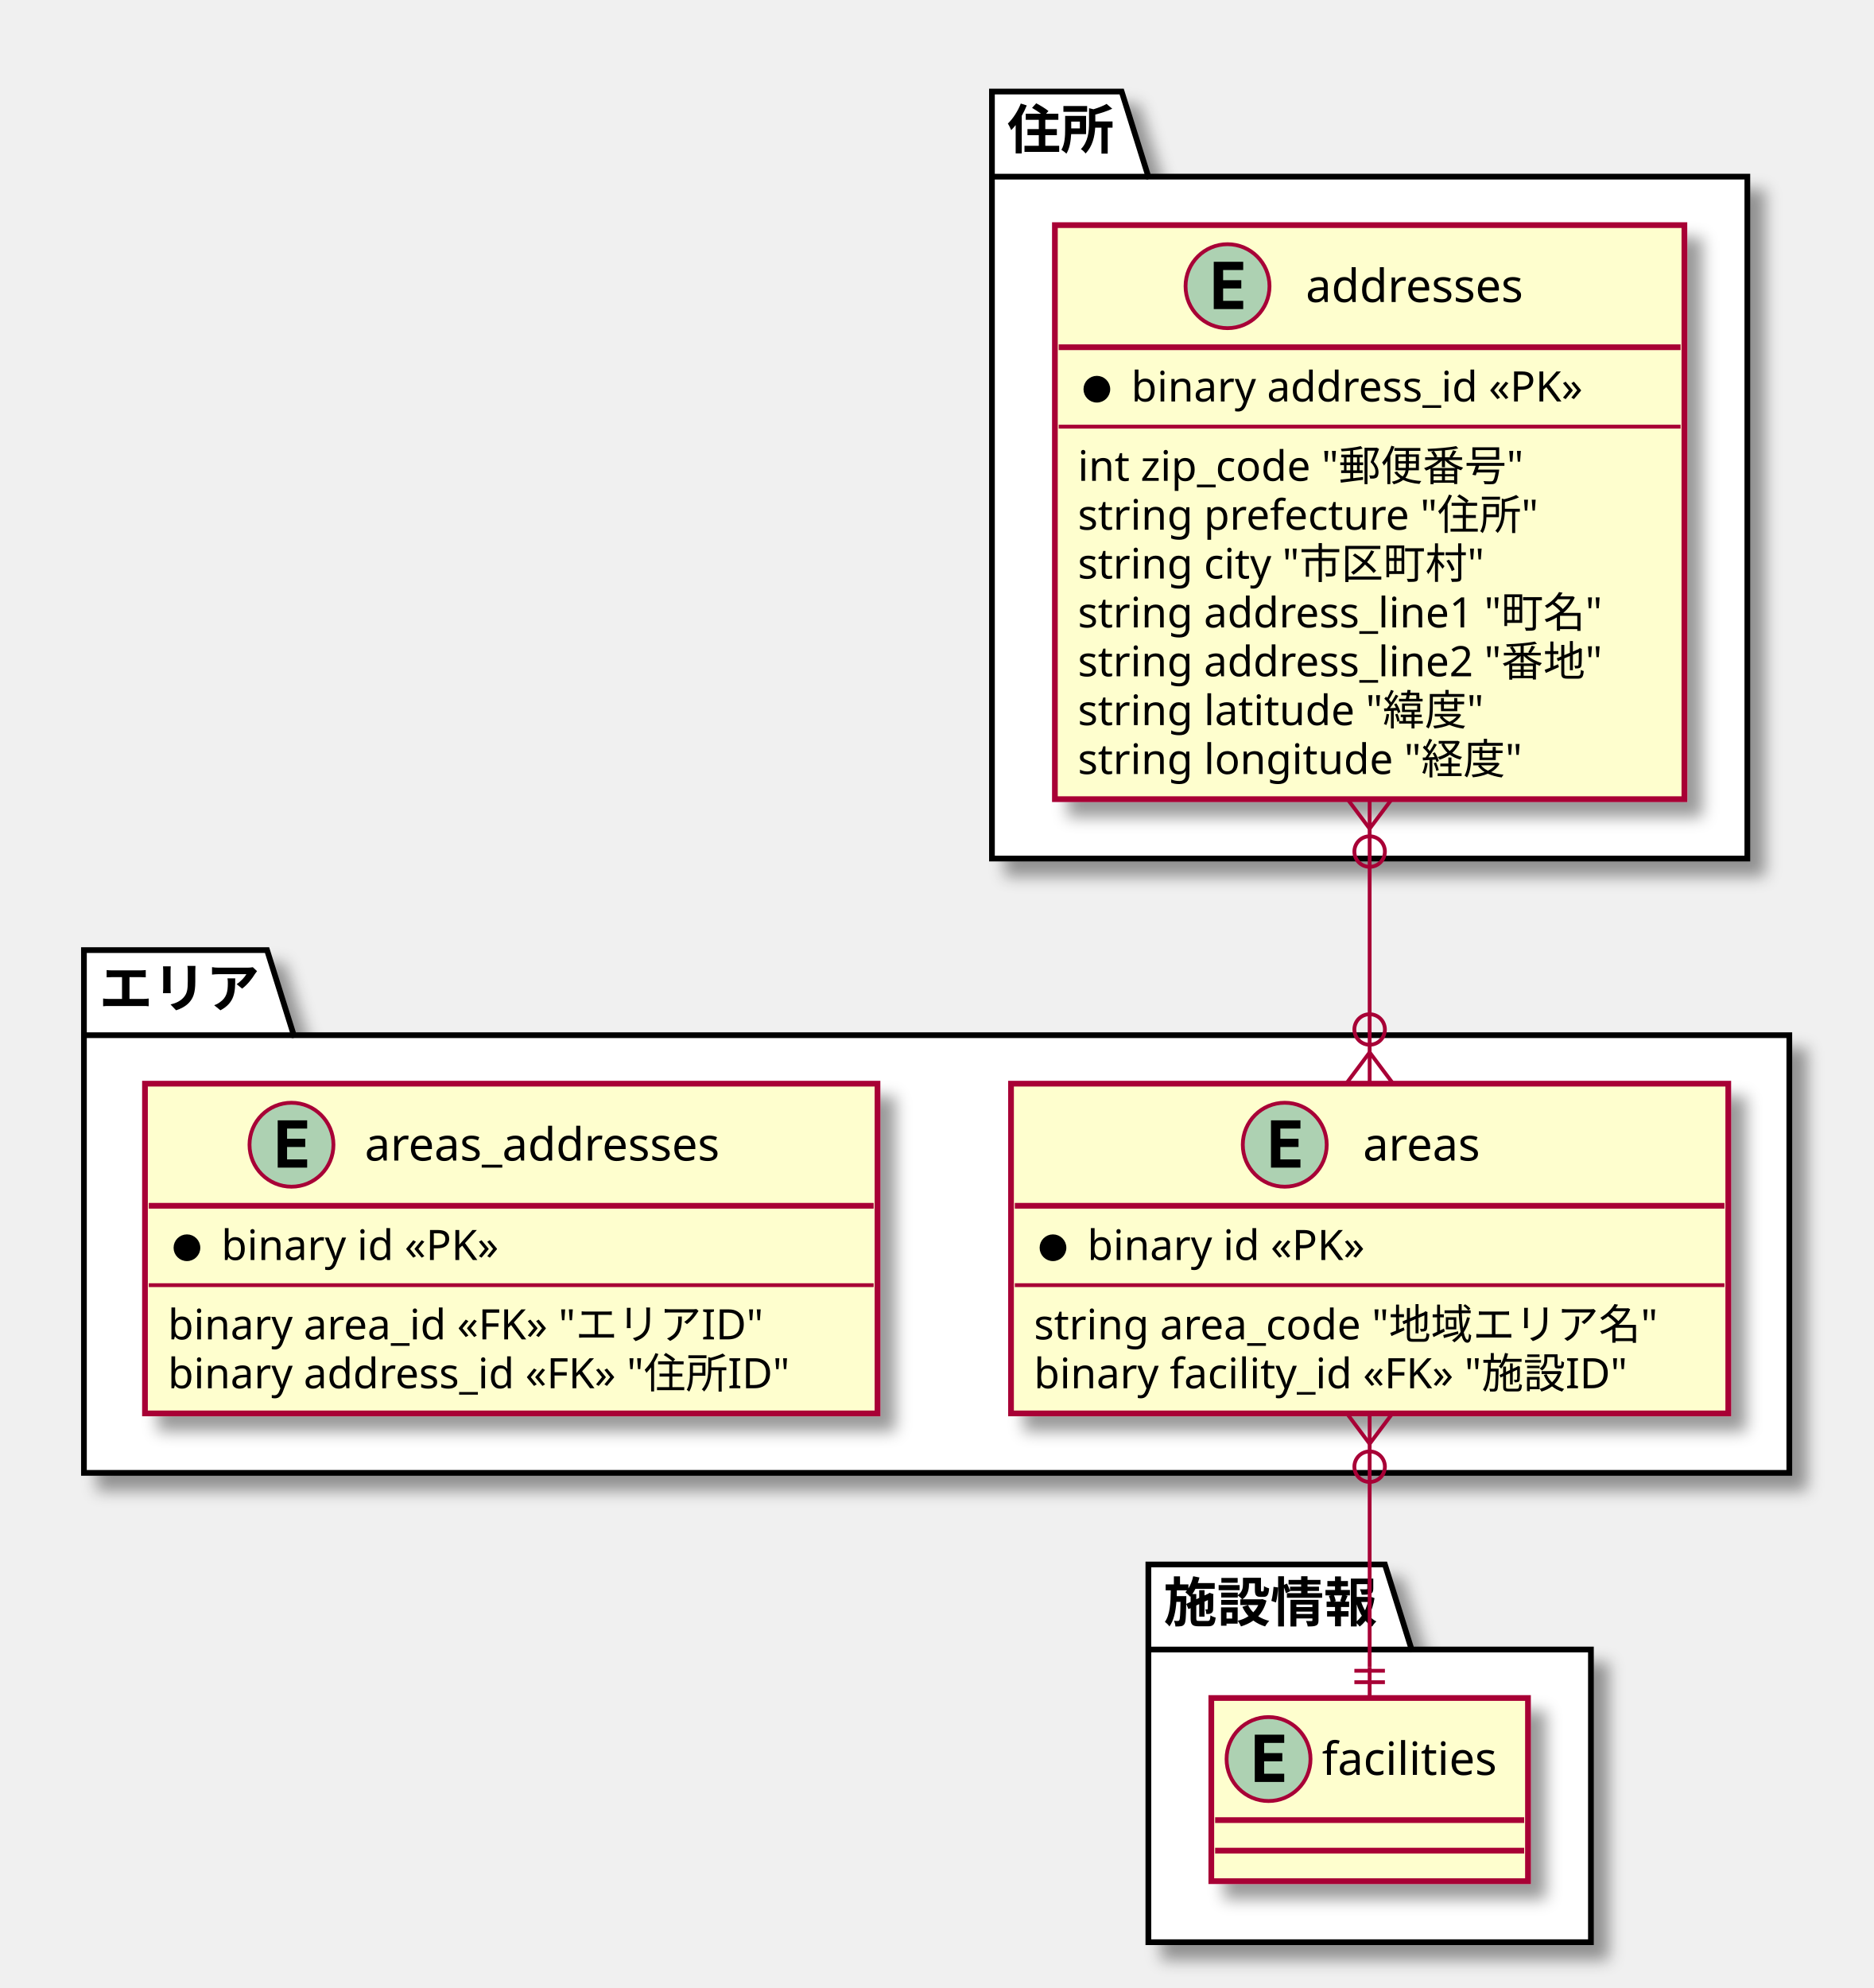
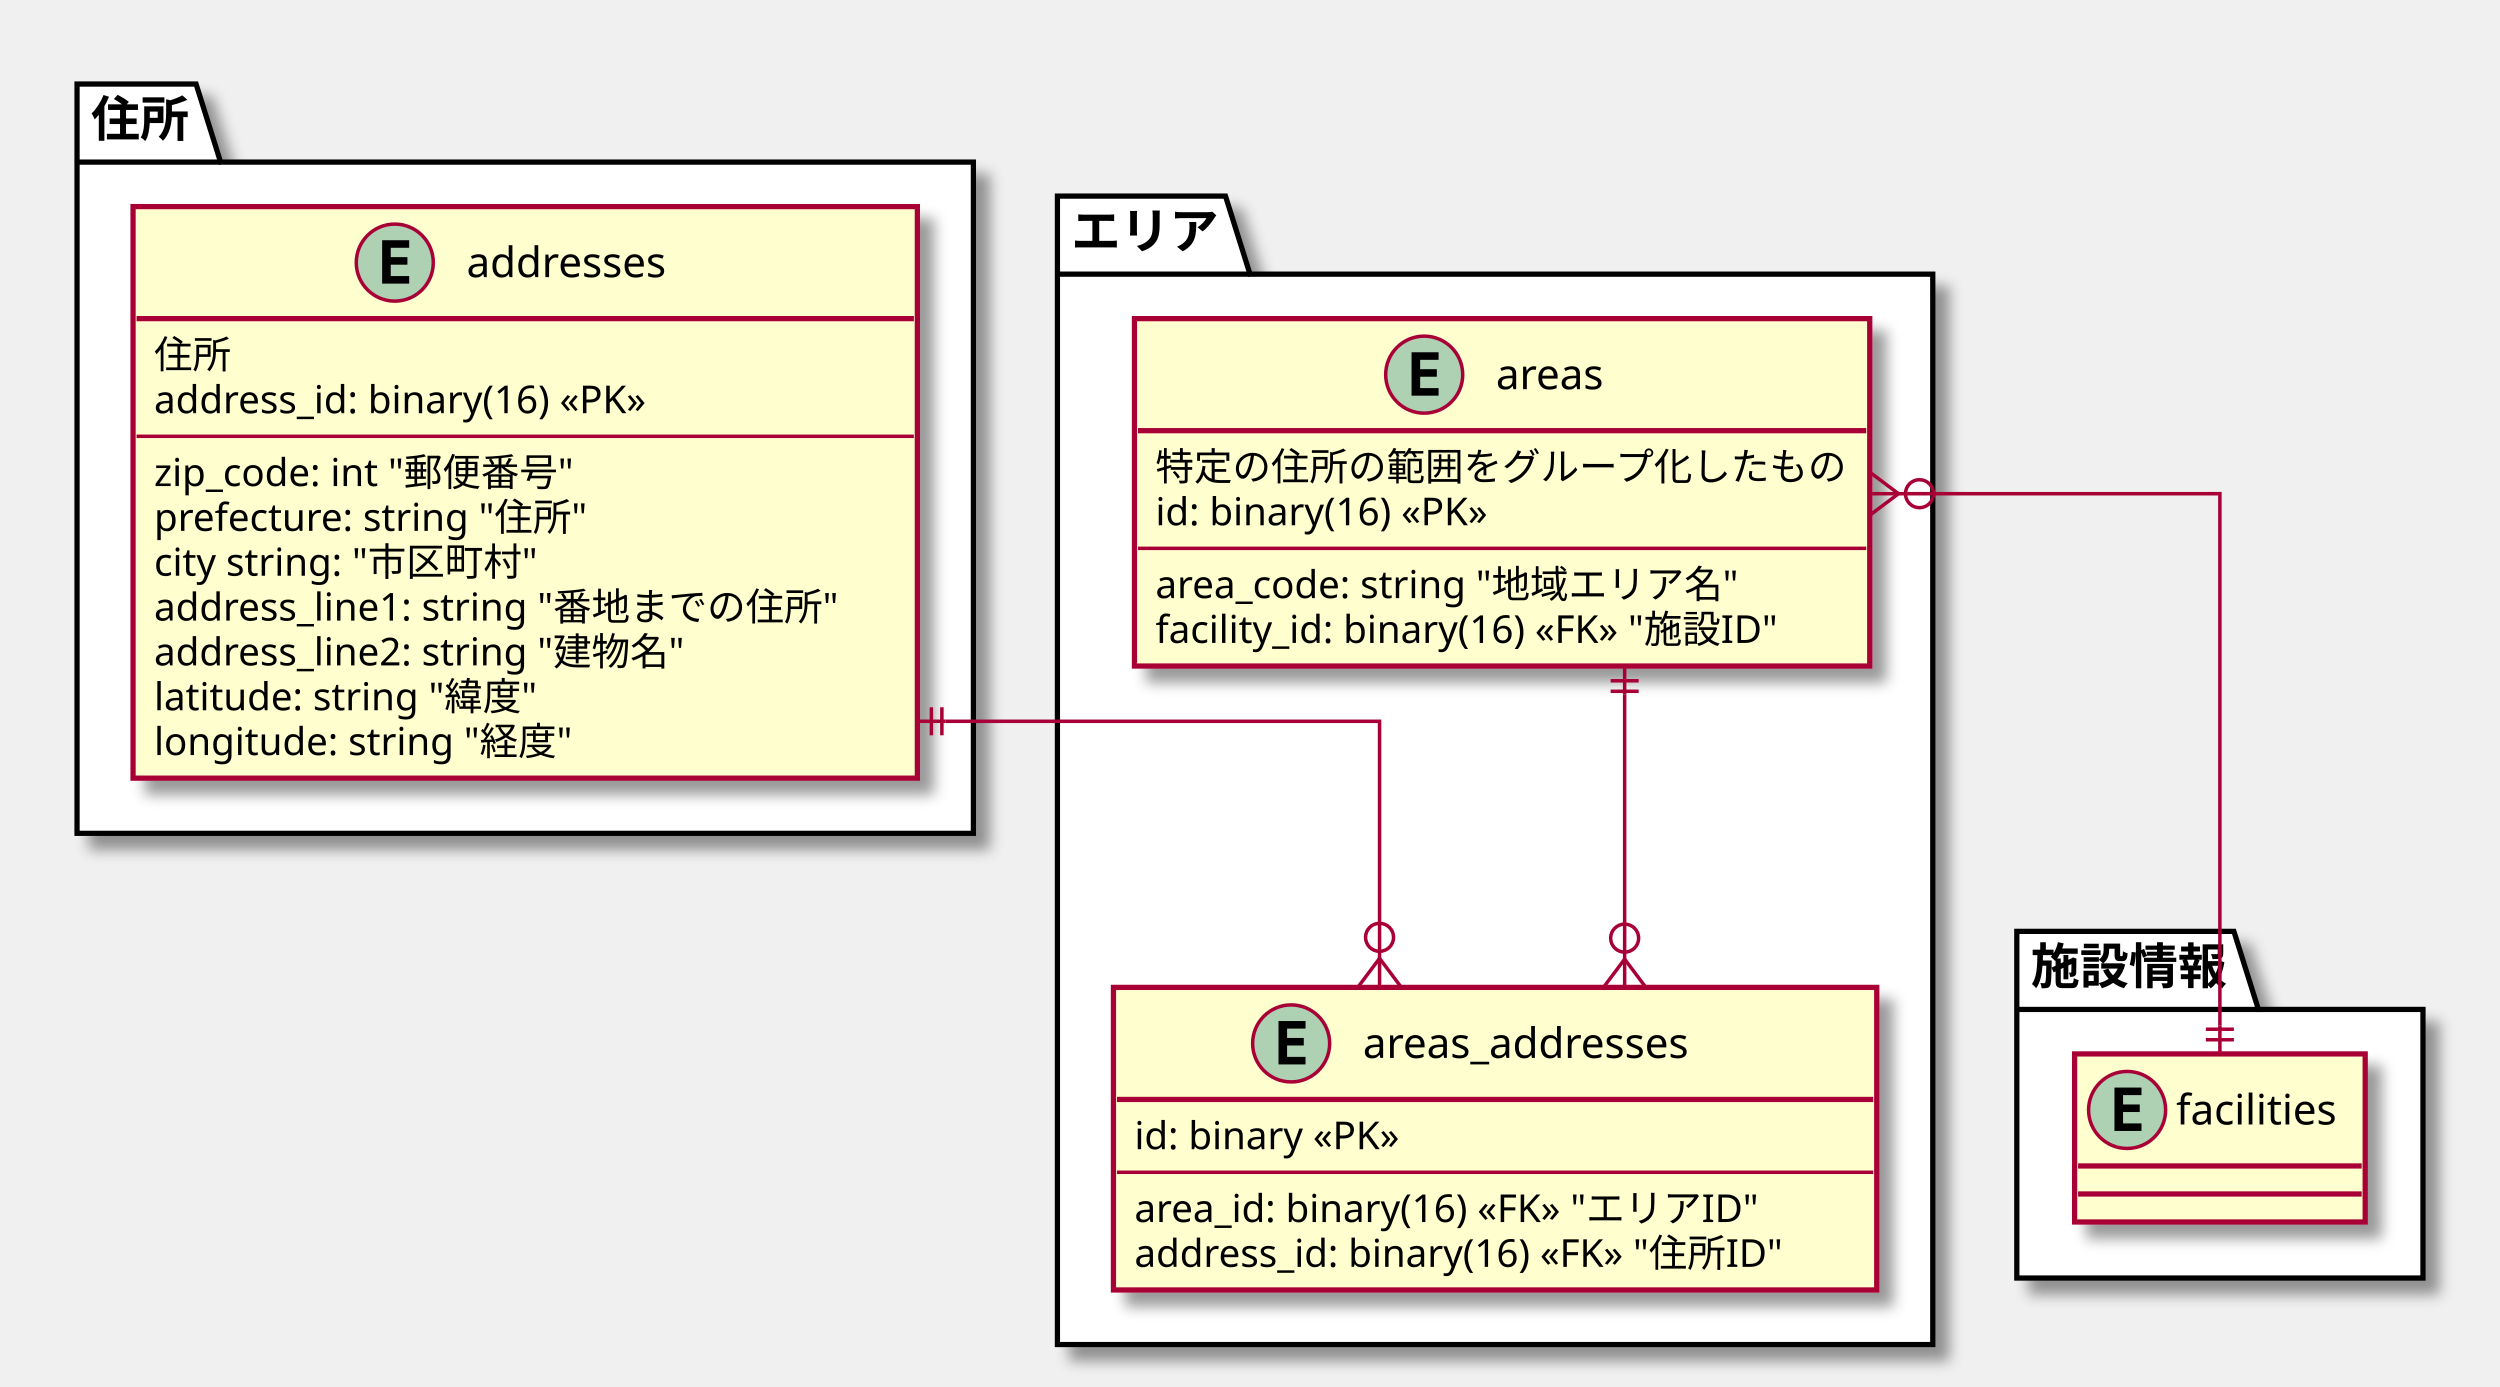
- <svg xmlns="http://www.w3.org/2000/svg" contentScriptType="application/ecmascript" contentStyleType="text/css" height="521px" preserveAspectRatio="none" style="width:491px;height:521px;" version="1.1" viewBox="0 0 491 521" width="491px" zoomAndPan="magnify">
+ <svg xmlns="http://www.w3.org/2000/svg" contentScriptType="application/ecmascript" contentStyleType="text/css" height="396px" preserveAspectRatio="none" style="width:714px;height:396px;" version="1.1" viewBox="0 0 714 396" width="714px" zoomAndPan="magnify">
  <defs>
-     <filter height="300%" id="fie92836uk3f9" width="300%" x="-1" y="-1">
+     <filter height="300%" id="fwkbqhp5b50uu" width="300%" x="-1" y="-1">
      <feGaussianBlur result="blurOut" stdDeviation="2.0" />
      <feColorMatrix in="blurOut" result="blurOut2" type="matrix" values="0 0 0 0 0 0 0 0 0 0 0 0 0 0 0 0 0 0 .4 0" />
      <feOffset dx="4.0" dy="4.0" in="blurOut2" result="blurOut3" />
      <feBlend in="SourceGraphic" in2="blurOut3" mode="normal" />
    </filter>
  </defs>
  <g>
-     <polygon fill="#FFFFFF" filter="url(#fie92836uk3f9)" points="301,410,363,410,370,432.297,417,432.297,417,509,301,509,301,410" style="stroke: #000000; stroke-width: 1.5;" />
-     <line style="stroke: #000000; stroke-width: 1.5;" x1="301" x2="370" y1="432.297" y2="432.297" />
-     <text fill="#000000" font-family="sans-serif" font-size="14" font-weight="bold" lengthAdjust="spacingAndGlyphs" textLength="56" x="305" y="424.995">施設情報</text>
-     <polygon fill="#FFFFFF" filter="url(#fie92836uk3f9)" points="260,24,294,24,301,46.297,458,46.297,458,225,260,225,260,24" style="stroke: #000000; stroke-width: 1.5;" />
-     <line style="stroke: #000000; stroke-width: 1.5;" x1="260" x2="301" y1="46.297" y2="46.297" />
-     <text fill="#000000" font-family="sans-serif" font-size="14" font-weight="bold" lengthAdjust="spacingAndGlyphs" textLength="28" x="264" y="38.995">住所</text>
-     <polygon fill="#FFFFFF" filter="url(#fie92836uk3f9)" points="22,249,70,249,77,271.297,469,271.297,469,386,22,386,22,249" style="stroke: #000000; stroke-width: 1.5;" />
-     <line style="stroke: #000000; stroke-width: 1.5;" x1="22" x2="77" y1="271.297" y2="271.297" />
-     <text fill="#000000" font-family="sans-serif" font-size="14" font-weight="bold" lengthAdjust="spacingAndGlyphs" textLength="42" x="26" y="263.995">エリア</text>
-     <rect fill="#FEFECE" filter="url(#fie92836uk3f9)" height="48" id="facilities" style="stroke: #A80036; stroke-width: 1.5;" width="83" x="317.5" y="445" />
-     <ellipse cx="332.5" cy="461" fill="#ADD1B2" rx="11" ry="11" style="stroke: #A80036; stroke-width: 1.0;" />
-     <path d="M336.609,467 L328.891,467 L328.891,454.609 L336.609,454.609 L336.609,456.766 L331.344,456.766 L331.344,459.438 L336.109,459.438 L336.109,461.594 L331.344,461.594 L331.344,464.844 L336.609,464.844 L336.609,467 Z " />
-     <text fill="#000000" font-family="sans-serif" font-size="12" lengthAdjust="spacingAndGlyphs" textLength="51" x="346.5" y="465.154">facilities</text>
-     <line style="stroke: #A80036; stroke-width: 1.5;" x1="318.5" x2="399.5" y1="477" y2="477" />
-     <line style="stroke: #A80036; stroke-width: 1.5;" x1="318.5" x2="399.5" y1="485" y2="485" />
-     <rect fill="#FEFECE" filter="url(#fie92836uk3f9)" height="150.438" id="addresses" style="stroke: #A80036; stroke-width: 1.5;" width="165" x="276.5" y="59" />
-     <ellipse cx="321.75" cy="75" fill="#ADD1B2" rx="11" ry="11" style="stroke: #A80036; stroke-width: 1.0;" />
-     <path d="M325.859,81 L318.141,81 L318.141,68.609 L325.859,68.609 L325.859,70.766 L320.594,70.766 L320.594,73.438 L325.359,73.438 L325.359,75.594 L320.594,75.594 L320.594,78.844 L325.859,78.844 L325.859,81 Z " />
-     <text fill="#000000" font-family="sans-serif" font-size="12" lengthAdjust="spacingAndGlyphs" textLength="66" x="342.25" y="79.154">addresses</text>
-     <line style="stroke: #A80036; stroke-width: 1.5;" x1="277.5" x2="440.5" y1="91" y2="91" />
-     <ellipse cx="287.5" cy="102" fill="#000000" rx="3" ry="3" style="stroke: #000000; stroke-width: 1.0;" />
-     <text fill="#000000" font-family="sans-serif" font-size="11" lengthAdjust="spacingAndGlyphs" textLength="134" x="296.5" y="105.21">binary address_id «PK»</text>
-     <line style="stroke: #A80036; stroke-width: 1.0;" x1="277.5" x2="440.5" y1="111.805" y2="111.805" />
-     <text fill="#000000" font-family="sans-serif" font-size="11" lengthAdjust="spacingAndGlyphs" textLength="124" x="282.5" y="126.015">int zip_code "郵便番号"</text>
-     <text fill="#000000" font-family="sans-serif" font-size="11" lengthAdjust="spacingAndGlyphs" textLength="132" x="282.5" y="138.82">string prefecture "住所"</text>
-     <text fill="#000000" font-family="sans-serif" font-size="11" lengthAdjust="spacingAndGlyphs" textLength="114" x="282.5" y="151.625">string city "市区町村"</text>
-     <text fill="#000000" font-family="sans-serif" font-size="11" lengthAdjust="spacingAndGlyphs" textLength="153" x="282.5" y="164.429">string address_line1 "町名"</text>
-     <text fill="#000000" font-family="sans-serif" font-size="11" lengthAdjust="spacingAndGlyphs" textLength="153" x="282.5" y="177.234">string address_line2 "番地"</text>
-     <text fill="#000000" font-family="sans-serif" font-size="11" lengthAdjust="spacingAndGlyphs" textLength="115" x="282.5" y="190.039">string latitude "緯度"</text>
-     <text fill="#000000" font-family="sans-serif" font-size="11" lengthAdjust="spacingAndGlyphs" textLength="125" x="282.5" y="202.843">string longitude "経度"</text>
-     <rect fill="#FEFECE" filter="url(#fie92836uk3f9)" height="86.414" id="areas" style="stroke: #A80036; stroke-width: 1.5;" width="188" x="265" y="284" />
-     <ellipse cx="336.75" cy="300" fill="#ADD1B2" rx="11" ry="11" style="stroke: #A80036; stroke-width: 1.0;" />
-     <path d="M340.859,306 L333.141,306 L333.141,293.609 L340.859,293.609 L340.859,295.766 L335.594,295.766 L335.594,298.438 L340.359,298.438 L340.359,300.594 L335.594,300.594 L335.594,303.844 L340.859,303.844 L340.859,306 Z " />
-     <text fill="#000000" font-family="sans-serif" font-size="12" lengthAdjust="spacingAndGlyphs" textLength="36" x="357.25" y="304.154">areas</text>
-     <line style="stroke: #A80036; stroke-width: 1.5;" x1="266" x2="452" y1="316" y2="316" />
-     <ellipse cx="276" cy="327" fill="#000000" rx="3" ry="3" style="stroke: #000000; stroke-width: 1.0;" />
-     <text fill="#000000" font-family="sans-serif" font-size="11" lengthAdjust="spacingAndGlyphs" textLength="81" x="285" y="330.21">binary id «PK»</text>
-     <line style="stroke: #A80036; stroke-width: 1.0;" x1="266" x2="452" y1="336.805" y2="336.805" />
-     <text fill="#000000" font-family="sans-serif" font-size="11" lengthAdjust="spacingAndGlyphs" textLength="176" x="271" y="351.015">string area_code "地域エリア名"</text>
-     <text fill="#000000" font-family="sans-serif" font-size="11" lengthAdjust="spacingAndGlyphs" textLength="169" x="271" y="363.82">binary facility_id «FK» "施設ID"</text>
-     <rect fill="#FEFECE" filter="url(#fie92836uk3f9)" height="86.414" id="areas_addresses" style="stroke: #A80036; stroke-width: 1.5;" width="192" x="38" y="284" />
-     <ellipse cx="76.4" cy="300" fill="#ADD1B2" rx="11" ry="11" style="stroke: #A80036; stroke-width: 1.0;" />
-     <path d="M80.509,306 L72.791,306 L72.791,293.609 L80.509,293.609 L80.509,295.766 L75.244,295.766 L75.244,298.438 L80.009,298.438 L80.009,300.594 L75.244,300.594 L75.244,303.844 L80.509,303.844 L80.509,306 Z " />
-     <text fill="#000000" font-family="sans-serif" font-size="12" lengthAdjust="spacingAndGlyphs" textLength="108" x="95.6" y="304.154">areas_addresses</text>
-     <line style="stroke: #A80036; stroke-width: 1.5;" x1="39" x2="229" y1="316" y2="316" />
-     <ellipse cx="49" cy="327" fill="#000000" rx="3" ry="3" style="stroke: #000000; stroke-width: 1.0;" />
-     <text fill="#000000" font-family="sans-serif" font-size="11" lengthAdjust="spacingAndGlyphs" textLength="81" x="58" y="330.21">binary id «PK»</text>
-     <line style="stroke: #A80036; stroke-width: 1.0;" x1="39" x2="229" y1="336.805" y2="336.805" />
-     <text fill="#000000" font-family="sans-serif" font-size="11" lengthAdjust="spacingAndGlyphs" textLength="170" x="44" y="351.015">binary area_id «FK» "エリアID"</text>
-     <text fill="#000000" font-family="sans-serif" font-size="11" lengthAdjust="spacingAndGlyphs" textLength="180" x="44" y="363.82">binary address_id «FK» "住所ID"</text>
-     <path d="M359,217.17 C359,217.17 359,275.8 359,275.8 " fill="none" id="addresses-areas" style="stroke: #A80036; stroke-width: 1.0;" />
-     <line style="stroke: #A80036; stroke-width: 1.0;" x1="359" x2="365" y1="275.8" y2="283.8" />
-     <line style="stroke: #A80036; stroke-width: 1.0;" x1="359" x2="353" y1="275.8" y2="283.8" />
-     <line style="stroke: #A80036; stroke-width: 1.0;" x1="359" x2="359" y1="275.8" y2="283.8" />
-     <ellipse cx="359" cy="269.8" fill="none" rx="4" ry="4" style="stroke: #A80036; stroke-width: 1.0;" />
-     <line style="stroke: #A80036; stroke-width: 1.0;" x1="359" x2="353" y1="217.17" y2="209.17" />
-     <line style="stroke: #A80036; stroke-width: 1.0;" x1="359" x2="365" y1="217.17" y2="209.17" />
-     <line style="stroke: #A80036; stroke-width: 1.0;" x1="359" x2="359" y1="217.17" y2="209.17" />
-     <ellipse cx="359" cy="223.17" fill="none" rx="4" ry="4" style="stroke: #A80036; stroke-width: 1.0;" />
-     <path d="M359,378.38 C359,378.38 359,436.86 359,436.86 " fill="none" id="areas-facilities" style="stroke: #A80036; stroke-width: 1.0;" />
-     <line style="stroke: #A80036; stroke-width: 1.0;" x1="363" x2="355" y1="440.86" y2="440.86" />
-     <line style="stroke: #A80036; stroke-width: 1.0;" x1="363" x2="355" y1="437.86" y2="437.86" />
-     <line style="stroke: #A80036; stroke-width: 1.0;" x1="359" x2="359" y1="436.86" y2="444.86" />
-     <line style="stroke: #A80036; stroke-width: 1.0;" x1="359" x2="353" y1="378.38" y2="370.38" />
-     <line style="stroke: #A80036; stroke-width: 1.0;" x1="359" x2="365" y1="378.38" y2="370.38" />
-     <line style="stroke: #A80036; stroke-width: 1.0;" x1="359" x2="359" y1="378.38" y2="370.38" />
-     <ellipse cx="359" cy="384.38" fill="none" rx="4" ry="4" style="stroke: #A80036; stroke-width: 1.0;" />
+     <polygon fill="#FFFFFF" filter="url(#fwkbqhp5b50uu)" points="576,266,638,266,645,288.297,692,288.297,692,365,576,365,576,266" style="stroke: #000000; stroke-width: 1.5;" />
+     <line style="stroke: #000000; stroke-width: 1.5;" x1="576" x2="645" y1="288.297" y2="288.297" />
+     <text fill="#000000" font-family="sans-serif" font-size="14" font-weight="bold" lengthAdjust="spacingAndGlyphs" textLength="56" x="580" y="280.995">施設情報</text>
+     <polygon fill="#FFFFFF" filter="url(#fwkbqhp5b50uu)" points="22,24,56,24,63,46.297,278,46.297,278,238,22,238,22,24" style="stroke: #000000; stroke-width: 1.5;" />
+     <line style="stroke: #000000; stroke-width: 1.5;" x1="22" x2="63" y1="46.297" y2="46.297" />
+     <text fill="#000000" font-family="sans-serif" font-size="14" font-weight="bold" lengthAdjust="spacingAndGlyphs" textLength="28" x="26" y="38.995">住所</text>
+     <polygon fill="#FFFFFF" filter="url(#fwkbqhp5b50uu)" points="302,56,350,56,357,78.297,552,78.297,552,384,302,384,302,56" style="stroke: #000000; stroke-width: 1.5;" />
+     <line style="stroke: #000000; stroke-width: 1.5;" x1="302" x2="357" y1="78.297" y2="78.297" />
+     <text fill="#000000" font-family="sans-serif" font-size="14" font-weight="bold" lengthAdjust="spacingAndGlyphs" textLength="42" x="306" y="70.995">エリア</text>
+     <rect fill="#FEFECE" filter="url(#fwkbqhp5b50uu)" height="48" id="facilities" style="stroke: #A80036; stroke-width: 1.5;" width="83" x="592.5" y="301" />
+     <ellipse cx="607.5" cy="317" fill="#ADD1B2" rx="11" ry="11" style="stroke: #A80036; stroke-width: 1.0;" />
+     <path d="M611.609,323 L603.891,323 L603.891,310.609 L611.609,310.609 L611.609,312.766 L606.344,312.766 L606.344,315.438 L611.109,315.438 L611.109,317.594 L606.344,317.594 L606.344,320.844 L611.609,320.844 L611.609,323 Z " />
+     <text fill="#000000" font-family="sans-serif" font-size="12" lengthAdjust="spacingAndGlyphs" textLength="51" x="621.5" y="321.154">facilities</text>
+     <line style="stroke: #A80036; stroke-width: 1.5;" x1="593.5" x2="674.5" y1="333" y2="333" />
+     <line style="stroke: #A80036; stroke-width: 1.5;" x1="593.5" x2="674.5" y1="341" y2="341" />
+     <rect fill="#FEFECE" filter="url(#fwkbqhp5b50uu)" height="163.242" id="addresses" style="stroke: #A80036; stroke-width: 1.5;" width="224" x="38" y="59" />
+     <ellipse cx="112.75" cy="75" fill="#ADD1B2" rx="11" ry="11" style="stroke: #A80036; stroke-width: 1.0;" />
+     <path d="M116.859,81 L109.141,81 L109.141,68.609 L116.859,68.609 L116.859,70.766 L111.594,70.766 L111.594,73.438 L116.359,73.438 L116.359,75.594 L111.594,75.594 L111.594,78.844 L116.859,78.844 L116.859,81 Z " />
+     <text fill="#000000" font-family="sans-serif" font-size="12" lengthAdjust="spacingAndGlyphs" textLength="66" x="133.25" y="79.154">addresses</text>
+     <line style="stroke: #A80036; stroke-width: 1.5;" x1="39" x2="261" y1="91" y2="91" />
+     <text fill="#000000" font-family="sans-serif" font-size="11" lengthAdjust="spacingAndGlyphs" textLength="22" x="44" y="105.21">住所</text>
+     <text fill="#000000" font-family="sans-serif" font-size="11" lengthAdjust="spacingAndGlyphs" textLength="160" x="44" y="118.015">address_id: binary(16) «PK»</text>
+     <line style="stroke: #A80036; stroke-width: 1.0;" x1="39" x2="261" y1="124.609" y2="124.609" />
+     <text fill="#000000" font-family="sans-serif" font-size="11" lengthAdjust="spacingAndGlyphs" textLength="128" x="44" y="138.82">zip_code: int "郵便番号"</text>
+     <text fill="#000000" font-family="sans-serif" font-size="11" lengthAdjust="spacingAndGlyphs" textLength="136" x="44" y="151.625">prefecture: string "住所"</text>
+     <text fill="#000000" font-family="sans-serif" font-size="11" lengthAdjust="spacingAndGlyphs" textLength="118" x="44" y="164.429">city string: "市区町村"</text>
+     <text fill="#000000" font-family="sans-serif" font-size="11" lengthAdjust="spacingAndGlyphs" textLength="212" x="44" y="177.234">address_line1: string "番地までの住所"</text>
+     <text fill="#000000" font-family="sans-serif" font-size="11" lengthAdjust="spacingAndGlyphs" textLength="168" x="44" y="190.039">address_line2: string "建物名"</text>
+     <text fill="#000000" font-family="sans-serif" font-size="11" lengthAdjust="spacingAndGlyphs" textLength="119" x="44" y="202.843">latitude: string "緯度"</text>
+     <text fill="#000000" font-family="sans-serif" font-size="11" lengthAdjust="spacingAndGlyphs" textLength="129" x="44" y="215.648">longitude: string "経度"</text>
+     <rect fill="#FEFECE" filter="url(#fwkbqhp5b50uu)" height="99.219" id="areas" style="stroke: #A80036; stroke-width: 1.5;" width="210" x="324" y="91" />
+     <ellipse cx="406.75" cy="107" fill="#ADD1B2" rx="11" ry="11" style="stroke: #A80036; stroke-width: 1.0;" />
+     <path d="M410.859,113 L403.141,113 L403.141,100.609 L410.859,100.609 L410.859,102.766 L405.594,102.766 L405.594,105.438 L410.359,105.438 L410.359,107.594 L405.594,107.594 L405.594,110.844 L410.859,110.844 L410.859,113 Z " />
+     <text fill="#000000" font-family="sans-serif" font-size="12" lengthAdjust="spacingAndGlyphs" textLength="36" x="427.25" y="111.154">areas</text>
+     <line style="stroke: #A80036; stroke-width: 1.5;" x1="325" x2="533" y1="123" y2="123" />
+     <text fill="#000000" font-family="sans-serif" font-size="11" lengthAdjust="spacingAndGlyphs" textLength="198" x="330" y="137.21">特定の住所の範囲をグループ化したもの</text>
+     <text fill="#000000" font-family="sans-serif" font-size="11" lengthAdjust="spacingAndGlyphs" textLength="107" x="330" y="150.015">id: binary(16) «PK»</text>
+     <line style="stroke: #A80036; stroke-width: 1.0;" x1="325" x2="533" y1="156.609" y2="156.609" />
+     <text fill="#000000" font-family="sans-serif" font-size="11" lengthAdjust="spacingAndGlyphs" textLength="180" x="330" y="170.82">area_code: string "地域エリア名"</text>
+     <text fill="#000000" font-family="sans-serif" font-size="11" lengthAdjust="spacingAndGlyphs" textLength="195" x="330" y="183.625">facility_id: binary(16) «FK» "施設ID"</text>
+     <rect fill="#FEFECE" filter="url(#fwkbqhp5b50uu)" height="86.414" id="areas_addresses" style="stroke: #A80036; stroke-width: 1.5;" width="218" x="318" y="282" />
+     <ellipse cx="368.75" cy="298" fill="#ADD1B2" rx="11" ry="11" style="stroke: #A80036; stroke-width: 1.0;" />
+     <path d="M372.859,304 L365.141,304 L365.141,291.609 L372.859,291.609 L372.859,293.766 L367.594,293.766 L367.594,296.438 L372.359,296.438 L372.359,298.594 L367.594,298.594 L367.594,301.844 L372.859,301.844 L372.859,304 Z " />
+     <text fill="#000000" font-family="sans-serif" font-size="12" lengthAdjust="spacingAndGlyphs" textLength="108" x="389.25" y="302.154">areas_addresses</text>
+     <line style="stroke: #A80036; stroke-width: 1.5;" x1="319" x2="535" y1="314" y2="314" />
+     <text fill="#000000" font-family="sans-serif" font-size="11" lengthAdjust="spacingAndGlyphs" textLength="85" x="324" y="328.21">id: binary «PK»</text>
+     <line style="stroke: #A80036; stroke-width: 1.0;" x1="319" x2="535" y1="334.805" y2="334.805" />
+     <text fill="#000000" font-family="sans-serif" font-size="11" lengthAdjust="spacingAndGlyphs" textLength="196" x="324" y="349.015">area_id: binary(16) «FK» "エリアID"</text>
+     <text fill="#000000" font-family="sans-serif" font-size="11" lengthAdjust="spacingAndGlyphs" textLength="206" x="324" y="361.82">address_id: binary(16) «FK» "住所ID"</text>
+     <path d="M270,206 C270,206 394,206 394,206 C394,206 394,273.7 394,273.7 " fill="none" id="addresses-areas_addresses" style="stroke: #A80036; stroke-width: 1.0;" />
+     <line style="stroke: #A80036; stroke-width: 1.0;" x1="394" x2="400" y1="273.7" y2="281.7" />
+     <line style="stroke: #A80036; stroke-width: 1.0;" x1="394" x2="388" y1="273.7" y2="281.7" />
+     <line style="stroke: #A80036; stroke-width: 1.0;" x1="394" x2="394" y1="273.7" y2="281.7" />
+     <ellipse cx="394" cy="267.7" fill="none" rx="4" ry="4" style="stroke: #A80036; stroke-width: 1.0;" />
+     <line style="stroke: #A80036; stroke-width: 1.0;" x1="266" x2="266" y1="210" y2="202" />
+     <line style="stroke: #A80036; stroke-width: 1.0;" x1="269" x2="269" y1="210" y2="202" />
+     <line style="stroke: #A80036; stroke-width: 1.0;" x1="270" x2="262" y1="206" y2="206" />
+     <path d="M464,198.43 C464,198.43 464,273.93 464,273.93 " fill="none" id="areas-areas_addresses" style="stroke: #A80036; stroke-width: 1.0;" />
+     <line style="stroke: #A80036; stroke-width: 1.0;" x1="464" x2="470" y1="273.93" y2="281.93" />
+     <line style="stroke: #A80036; stroke-width: 1.0;" x1="464" x2="458" y1="273.93" y2="281.93" />
+     <line style="stroke: #A80036; stroke-width: 1.0;" x1="464" x2="464" y1="273.93" y2="281.93" />
+     <ellipse cx="464" cy="267.93" fill="none" rx="4" ry="4" style="stroke: #A80036; stroke-width: 1.0;" />
+     <line style="stroke: #A80036; stroke-width: 1.0;" x1="460" x2="468" y1="194.43" y2="194.43" />
+     <line style="stroke: #A80036; stroke-width: 1.0;" x1="460" x2="468" y1="197.43" y2="197.43" />
+     <line style="stroke: #A80036; stroke-width: 1.0;" x1="464" x2="464" y1="198.43" y2="190.43" />
+     <path d="M542.2,141 C542.2,141 634,141 634,141 C634,141 634,292.95 634,292.95 " fill="none" id="areas-facilities" style="stroke: #A80036; stroke-width: 1.0;" />
+     <line style="stroke: #A80036; stroke-width: 1.0;" x1="638" x2="630" y1="296.95" y2="296.95" />
+     <line style="stroke: #A80036; stroke-width: 1.0;" x1="638" x2="630" y1="293.95" y2="293.95" />
+     <line style="stroke: #A80036; stroke-width: 1.0;" x1="634" x2="634" y1="292.95" y2="300.95" />
+     <line style="stroke: #A80036; stroke-width: 1.0;" x1="542.2" x2="534.2" y1="141" y2="147" />
+     <line style="stroke: #A80036; stroke-width: 1.0;" x1="542.2" x2="534.2" y1="141" y2="135" />
+     <line style="stroke: #A80036; stroke-width: 1.0;" x1="542.2" x2="534.2" y1="141" y2="141" />
+     <ellipse cx="548.2" cy="141" fill="none" rx="4" ry="4" style="stroke: #A80036; stroke-width: 1.0;" />
  </g>
</svg>
